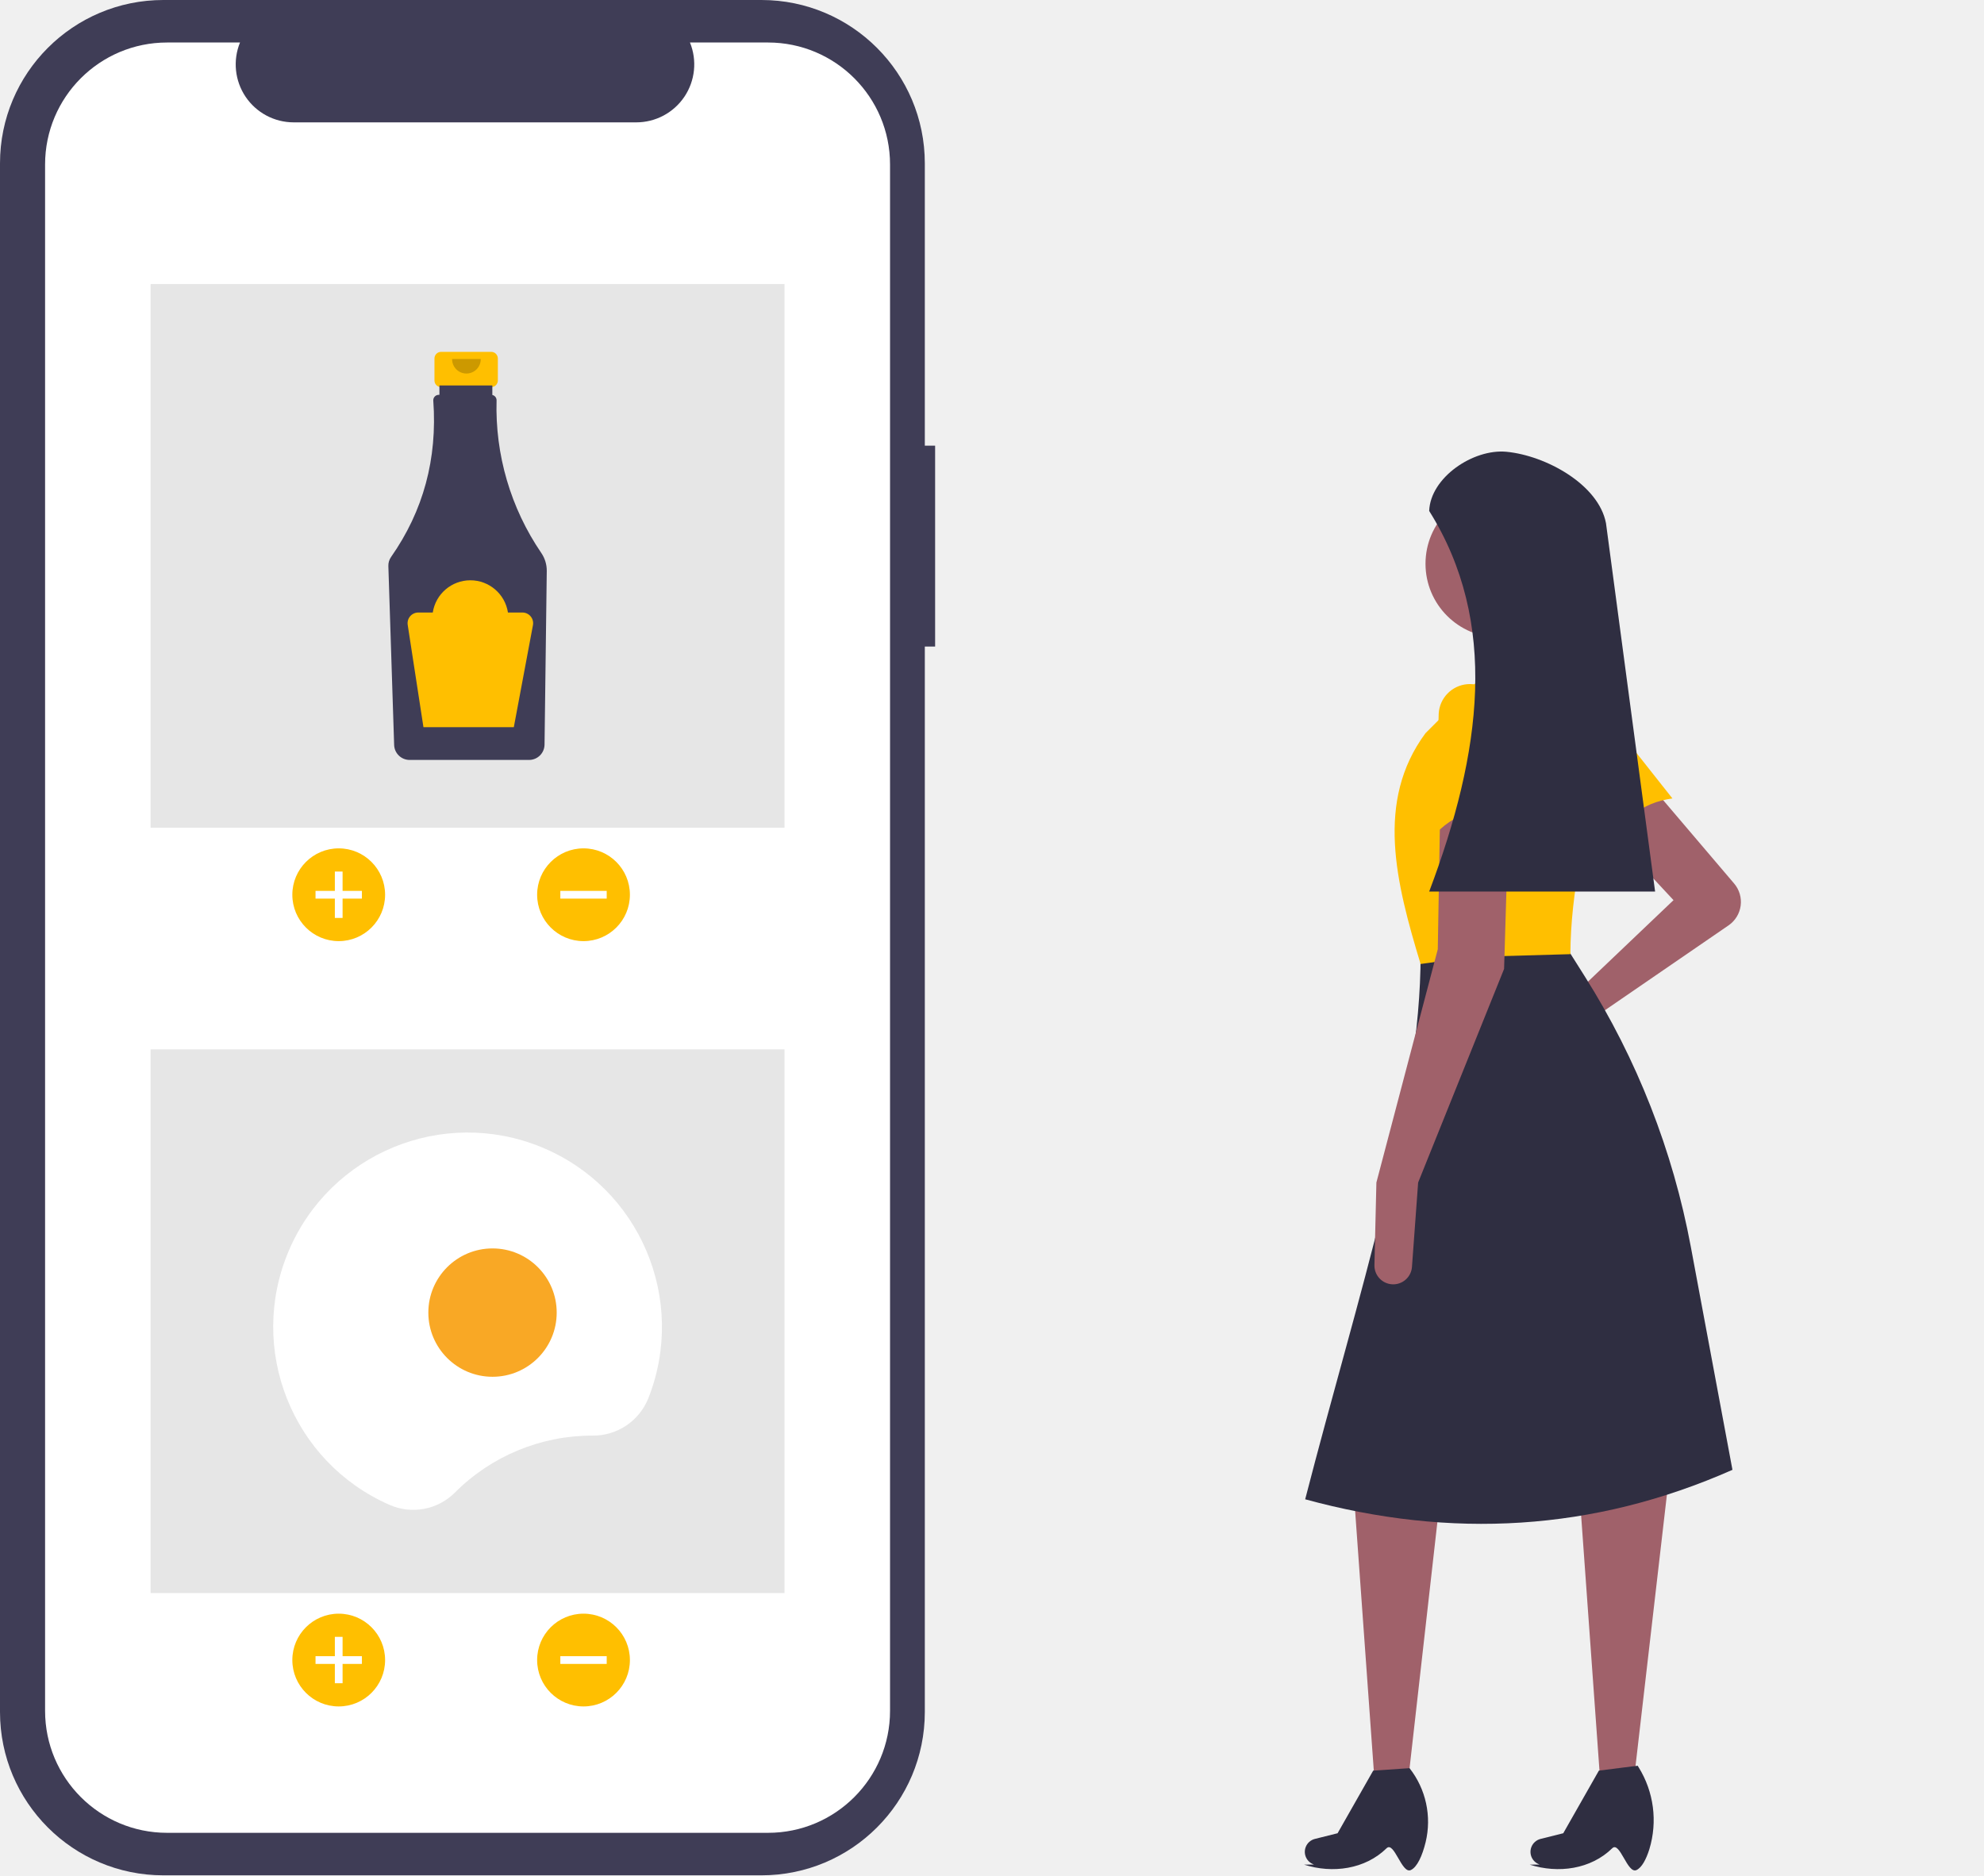
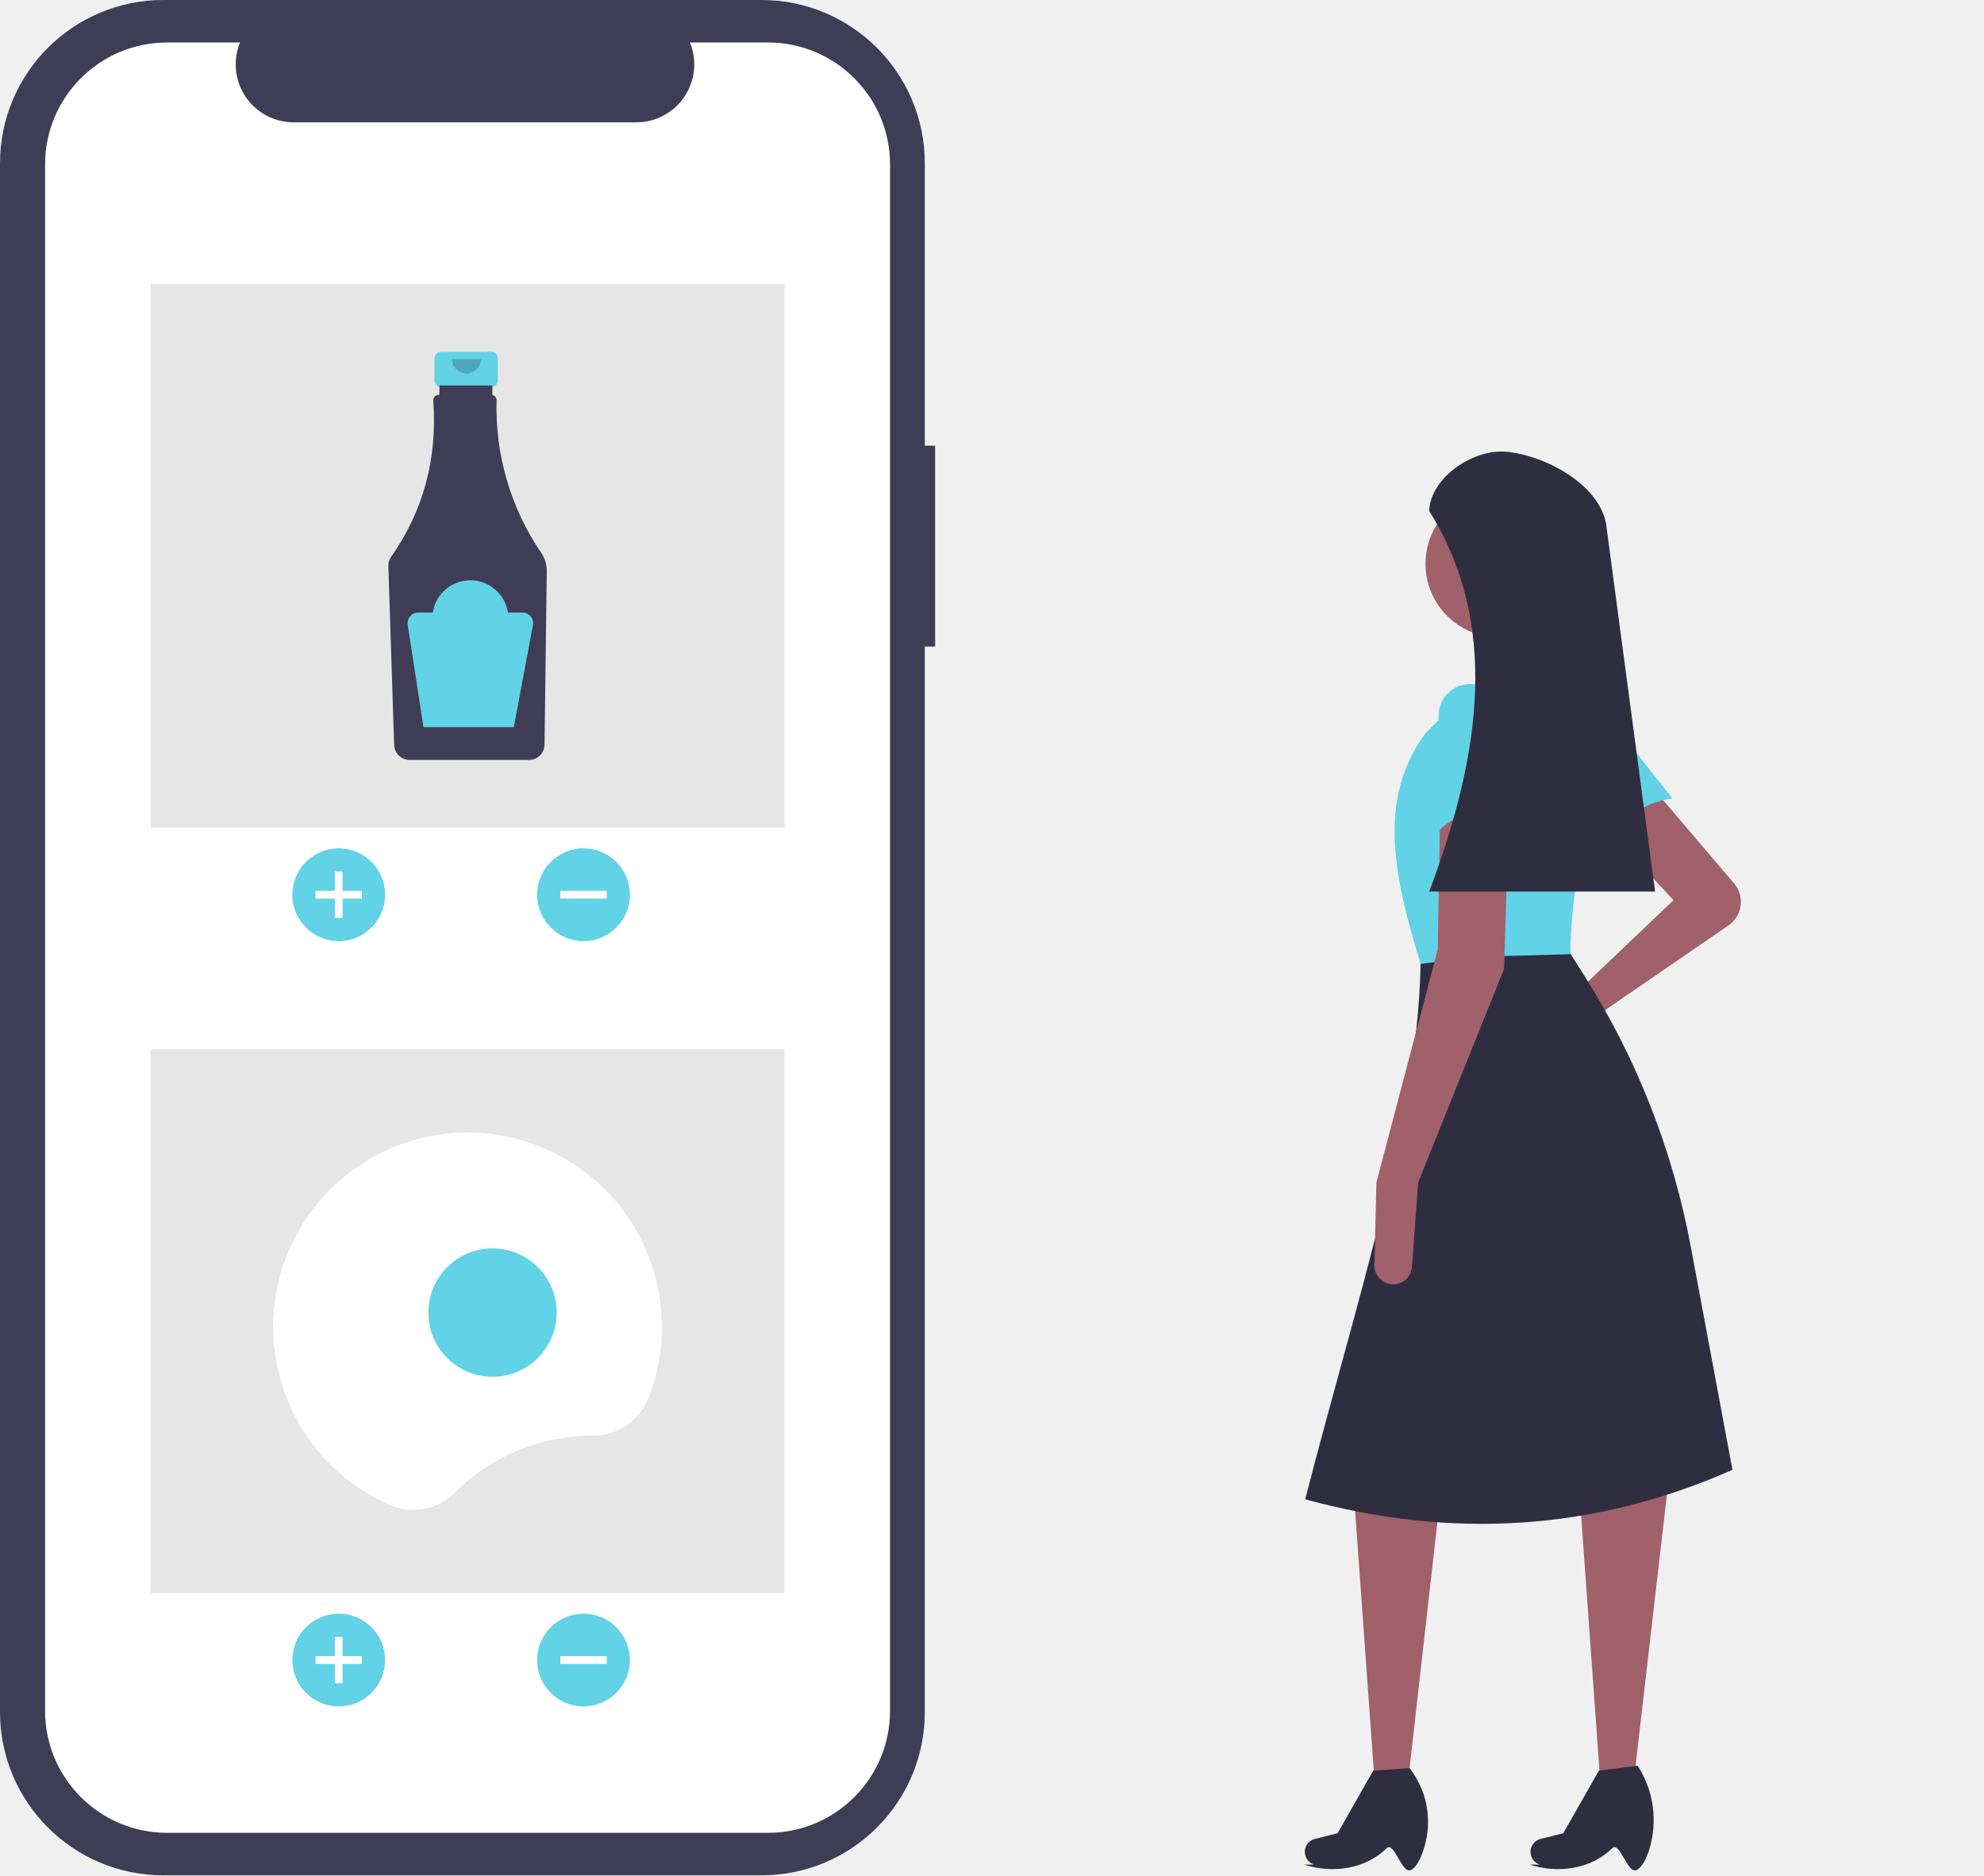
<svg xmlns="http://www.w3.org/2000/svg" data-name="Layer 1" width="769.924" height="727.778" viewBox="0 0 769.924 727.778">
  <path d="M888,428.993a11.02,11.02,0,0,1-2.155,16.227l-53.77,36.917-23.677,15.785a6.509,6.509,0,0,1-8.649-1.294h0a6.509,6.509,0,0,1,1.769-9.751l22.933-13.316L864.475,435.442l-25.729-27.635,19.059-14.294Z" transform="translate(-215.0382 -86.11098)" fill="#a0616a" />
  <polygon points="546.52 690.482 533.367 690.482 525.555 581.847 558.908 580.894 546.52 690.482" fill="#a0616a" />
  <path d="M762.511,811.851c-3.507,1.601-6.445-11.367-9.403-8.46-8.275,8.132-20.946,9.902-31.991,6.352l3.866-.043a5.173,5.173,0,0,1-3.26-6.741h0a5.173,5.173,0,0,1,3.589-3.202l8.8-2.2,13.818-24.3,14.106-.953h0a33.7,33.7,0,0,1,6.233,28.749C766.987,806.278,765.011,810.71,762.511,811.851Z" transform="translate(-215.0382 -86.11098)" fill="#2f2e41" />
  <polygon points="634.096 690.482 620.943 690.482 613.131 581.847 647.437 575.177 634.096 690.482" fill="#a0616a" />
  <path d="M850.087,811.851c-3.507,1.601-6.445-11.367-9.403-8.46-8.275,8.132-20.946,9.902-31.991,6.352l3.866-.043a5.173,5.173,0,0,1-3.26-6.741h0a5.173,5.173,0,0,1,3.589-3.202l8.8-2.2,13.818-24.3,15.059-1.906.38.622a38.827,38.827,0,0,1,4.161,31.749C853.852,807.735,852.148,810.911,850.087,811.851Z" transform="translate(-215.0382 -86.11098)" fill="#2f2e41" />
-   <path d="M864.048,395.97c-12.096,1.683-20.469,8.307-23.88,21.521l-22.233-41.05a12.155,12.155,0,0,1,3.873-15.437h0a12.155,12.155,0,0,1,16.511,2.417Z" transform="translate(-215.0382 -86.11098)" fill="#ffbf00" />
+   <path d="M864.048,395.97c-12.096,1.683-20.469,8.307-23.88,21.521l-22.233-41.05a12.155,12.155,0,0,1,3.873-15.437h0a12.155,12.155,0,0,1,16.511,2.417Z" transform="translate(-215.0382 -86.11098)" fill="#62d2e6" />
  <path d="M887.346,656.523C833.288,680.441,777.965,683.384,721.535,667.958c20.606-79.922,44.938-152.188,44.788-211.552l55.27-4.765,8.51,13.491A299.308,299.308,0,0,1,871.175,569.893Z" transform="translate(-215.0382 -86.11098)" fill="#2f2e41" />
  <circle cx="581.779" cy="218.779" r="28.588" fill="#a0616a" />
  <polygon points="613.225 269.284 577.967 271.19 572.249 239.743 600.837 234.979 613.225 269.284" fill="#a0616a" />
-   <path d="M824.452,456.407l-38.627,1.088-19.502,2.724c-9.573-31.621-17.632-63.17,1.906-89.576L791.099,347.772l34.306-.953.454.26a27.626,27.626,0,0,1,12.657,32.14C830.003,406.883,824.535,433.007,824.452,456.407Z" transform="translate(-215.0382 -86.11098)" fill="#ffbf00" />
+   <path d="M824.452,456.407l-38.627,1.088-19.502,2.724c-9.573-31.621-17.632-63.17,1.906-89.576L791.099,347.772l34.306-.953.454.26a27.626,27.626,0,0,1,12.657,32.14C830.003,406.883,824.535,433.007,824.452,456.407Z" transform="translate(-215.0382 -86.11098)" fill="#62d2e6" />
  <path d="M765.37,545.03l-2.396,32.746a7.294,7.294,0,0,1-6.789,6.746h0a7.294,7.294,0,0,1-7.777-7.452l.763-32.041,23.823-90.529.953-55.27,26.682-.953-1.906,63.847Z" transform="translate(-215.0382 -86.11098)" fill="#a0616a" />
-   <path d="M803.487,403.042c-11.313-4.6-21.878-3.06-31.447,6.671l1.311-46.666a12.155,12.155,0,0,1,11.083-11.422h0a12.155,12.155,0,0,1,13.081,10.36Z" transform="translate(-215.0382 -86.11098)" fill="#ffbf00" />
+   <path d="M803.487,403.042c-11.313-4.6-21.878-3.06-31.447,6.671l1.311-46.666a12.155,12.155,0,0,1,11.083-11.422h0a12.155,12.155,0,0,1,13.081,10.36Z" transform="translate(-215.0382 -86.11098)" fill="#62d2e6" />
  <path d="M857.328,432.107h-87.67c20.452-54.157,27.047-104.539,0-147.705.464-12.965,17.093-24.205,30.007-22.963h0c15.252,1.467,35.747,12.674,38.604,27.728Z" transform="translate(-215.0382 -86.11098)" fill="#2f2e41" />
  <path d="M577.928,259.058h-3.999V149.513A63.402,63.402,0,0,0,510.527,86.111H278.44a63.402,63.402,0,0,0-63.402,63.402V750.487A63.402,63.402,0,0,0,278.44,813.889H510.527a63.402,63.402,0,0,0,63.402-63.402V337.034h3.999Z" transform="translate(-215.0382 -86.11098)" fill="#3f3d56" />
  <path d="M513.085,102.606h-30.295a22.495,22.495,0,0,1-20.827,30.991H329.003A22.495,22.495,0,0,1,308.176,102.606H279.881a47.348,47.348,0,0,0-47.348,47.348V750.046a47.348,47.348,0,0,0,47.348,47.348H513.085a47.348,47.348,0,0,0,47.348-47.348V149.954A47.348,47.348,0,0,0,513.085,102.606Z" transform="translate(-215.0382 -86.11098)" fill="#fff" />
  <rect x="58.445" y="110.234" width="246" height="211" fill="#e6e6e6" />
-   <circle cx="131.445" cy="347.234" r="18" fill="#ffbf00" />
+   <circle cx="131.445" cy="347.234" r="18" fill="#62d2e6" />
  <polygon points="140.445 345.734 132.945 345.734 132.945 338.234 129.945 338.234 129.945 345.734 122.445 345.734 122.445 348.734 129.945 348.734 129.945 356.234 132.945 356.234 132.945 348.734 140.445 348.734 140.445 345.734" fill="#fff" />
-   <circle cx="226.445" cy="347.234" r="18" fill="#ffbf00" />
+   <circle cx="226.445" cy="347.234" r="18" fill="#62d2e6" />
  <rect x="439.983" y="424.345" width="3" height="18" transform="translate(659.7893 -94.24918) rotate(90)" fill="#fff" />
-   <path d="M405.658,222.66H386.217a2.577,2.577,0,0,0-2.577,2.577v8.533a2.577,2.577,0,0,0,2.577,2.577H389.439v12.785h12.997V236.347h3.222a2.577,2.577,0,0,0,2.577-2.577v-8.533A2.577,2.577,0,0,0,405.658,222.66Z" transform="translate(-215.0382 -86.11098)" fill="#ffbf00" />
+   <path d="M405.658,222.66H386.217a2.577,2.577,0,0,0-2.577,2.577v8.533a2.577,2.577,0,0,0,2.577,2.577H389.439v12.785h12.997V236.347h3.222a2.577,2.577,0,0,0,2.577-2.577v-8.533A2.577,2.577,0,0,0,405.658,222.66Z" transform="translate(-215.0382 -86.11098)" fill="#62d2e6" />
  <path d="M425.129,300.752a99.945,99.945,0,0,1-17.387-59.256,2.108,2.108,0,0,0-1.645-2.103v-3.687H385.565v3.636h-.283a2.107,2.107,0,0,0-2.104,2.109q0.0.077.006.153,2.426,33.821-16.386,60.66a5.806,5.806,0,0,0-1.051,3.518l2.245,69.445a6.012,6.012,0,0,0,5.96,5.802h46.439a6.014,6.014,0,0,0,5.964-5.904l.865-67.425A12.168,12.168,0,0,0,425.129,300.752Z" transform="translate(-215.0382 -86.11098)" fill="#3f3d56" />
  <path d="M401.605,225.44a5.561,5.561,0,1,1-11.121,0" transform="translate(-215.0382 -86.11098)" opacity="0.2" style="isolation:isolate" />
-   <path d="M417.778,323.82h-5.623a14.759,14.759,0,0,0-29.174,0h-5.624a4.15,4.15,0,0,0-4.102,4.781l6.108,39.704H414.437l7.419-39.57a4.15,4.15,0,0,0-4.079-4.915Z" transform="translate(-215.0382 -86.11098)" fill="#ffbf00" />
+   <path d="M417.778,323.82h-5.623a14.759,14.759,0,0,0-29.174,0h-5.624a4.15,4.15,0,0,0-4.102,4.781l6.108,39.704H414.437l7.419-39.57a4.15,4.15,0,0,0-4.079-4.915Z" transform="translate(-215.0382 -86.11098)" fill="#62d2e6" />
  <rect x="58.445" y="407.234" width="246" height="211" fill="#e6e6e6" />
-   <circle cx="131.445" cy="644.234" r="18" fill="#ffbf00" />
+   <circle cx="131.445" cy="644.234" r="18" fill="#62d2e6" />
  <polygon points="140.445 642.734 132.945 642.734 132.945 635.234 129.945 635.234 129.945 642.734 122.445 642.734 122.445 645.734 129.945 645.734 129.945 653.234 132.945 653.234 132.945 645.734 140.445 645.734 140.445 642.734" fill="#fff" />
-   <circle cx="226.445" cy="644.234" r="18" fill="#ffbf00" />
+   <circle cx="226.445" cy="644.234" r="18" fill="#62d2e6" />
  <rect x="439.983" y="721.345" width="3" height="18" transform="translate(956.7893 202.7508) rotate(90)" fill="#fff" />
  <path d="M444.911,643.242l.136 0a23.04,23.04,0,0,0,21.573-14.45A75.416,75.416,0,1,0,366.154,670.102a22.843,22.843,0,0,0,25.37-4.704A75.167,75.167,0,0,1,444.911,643.242Z" transform="translate(-215.0382 -86.11098)" fill="#fff" />
-   <circle cx="191.13" cy="509.395" r="24.906" fill="#f9a825" />
+   <circle cx="191.13" cy="509.395" r="24.906" fill="#62d2e6" />
</svg>
